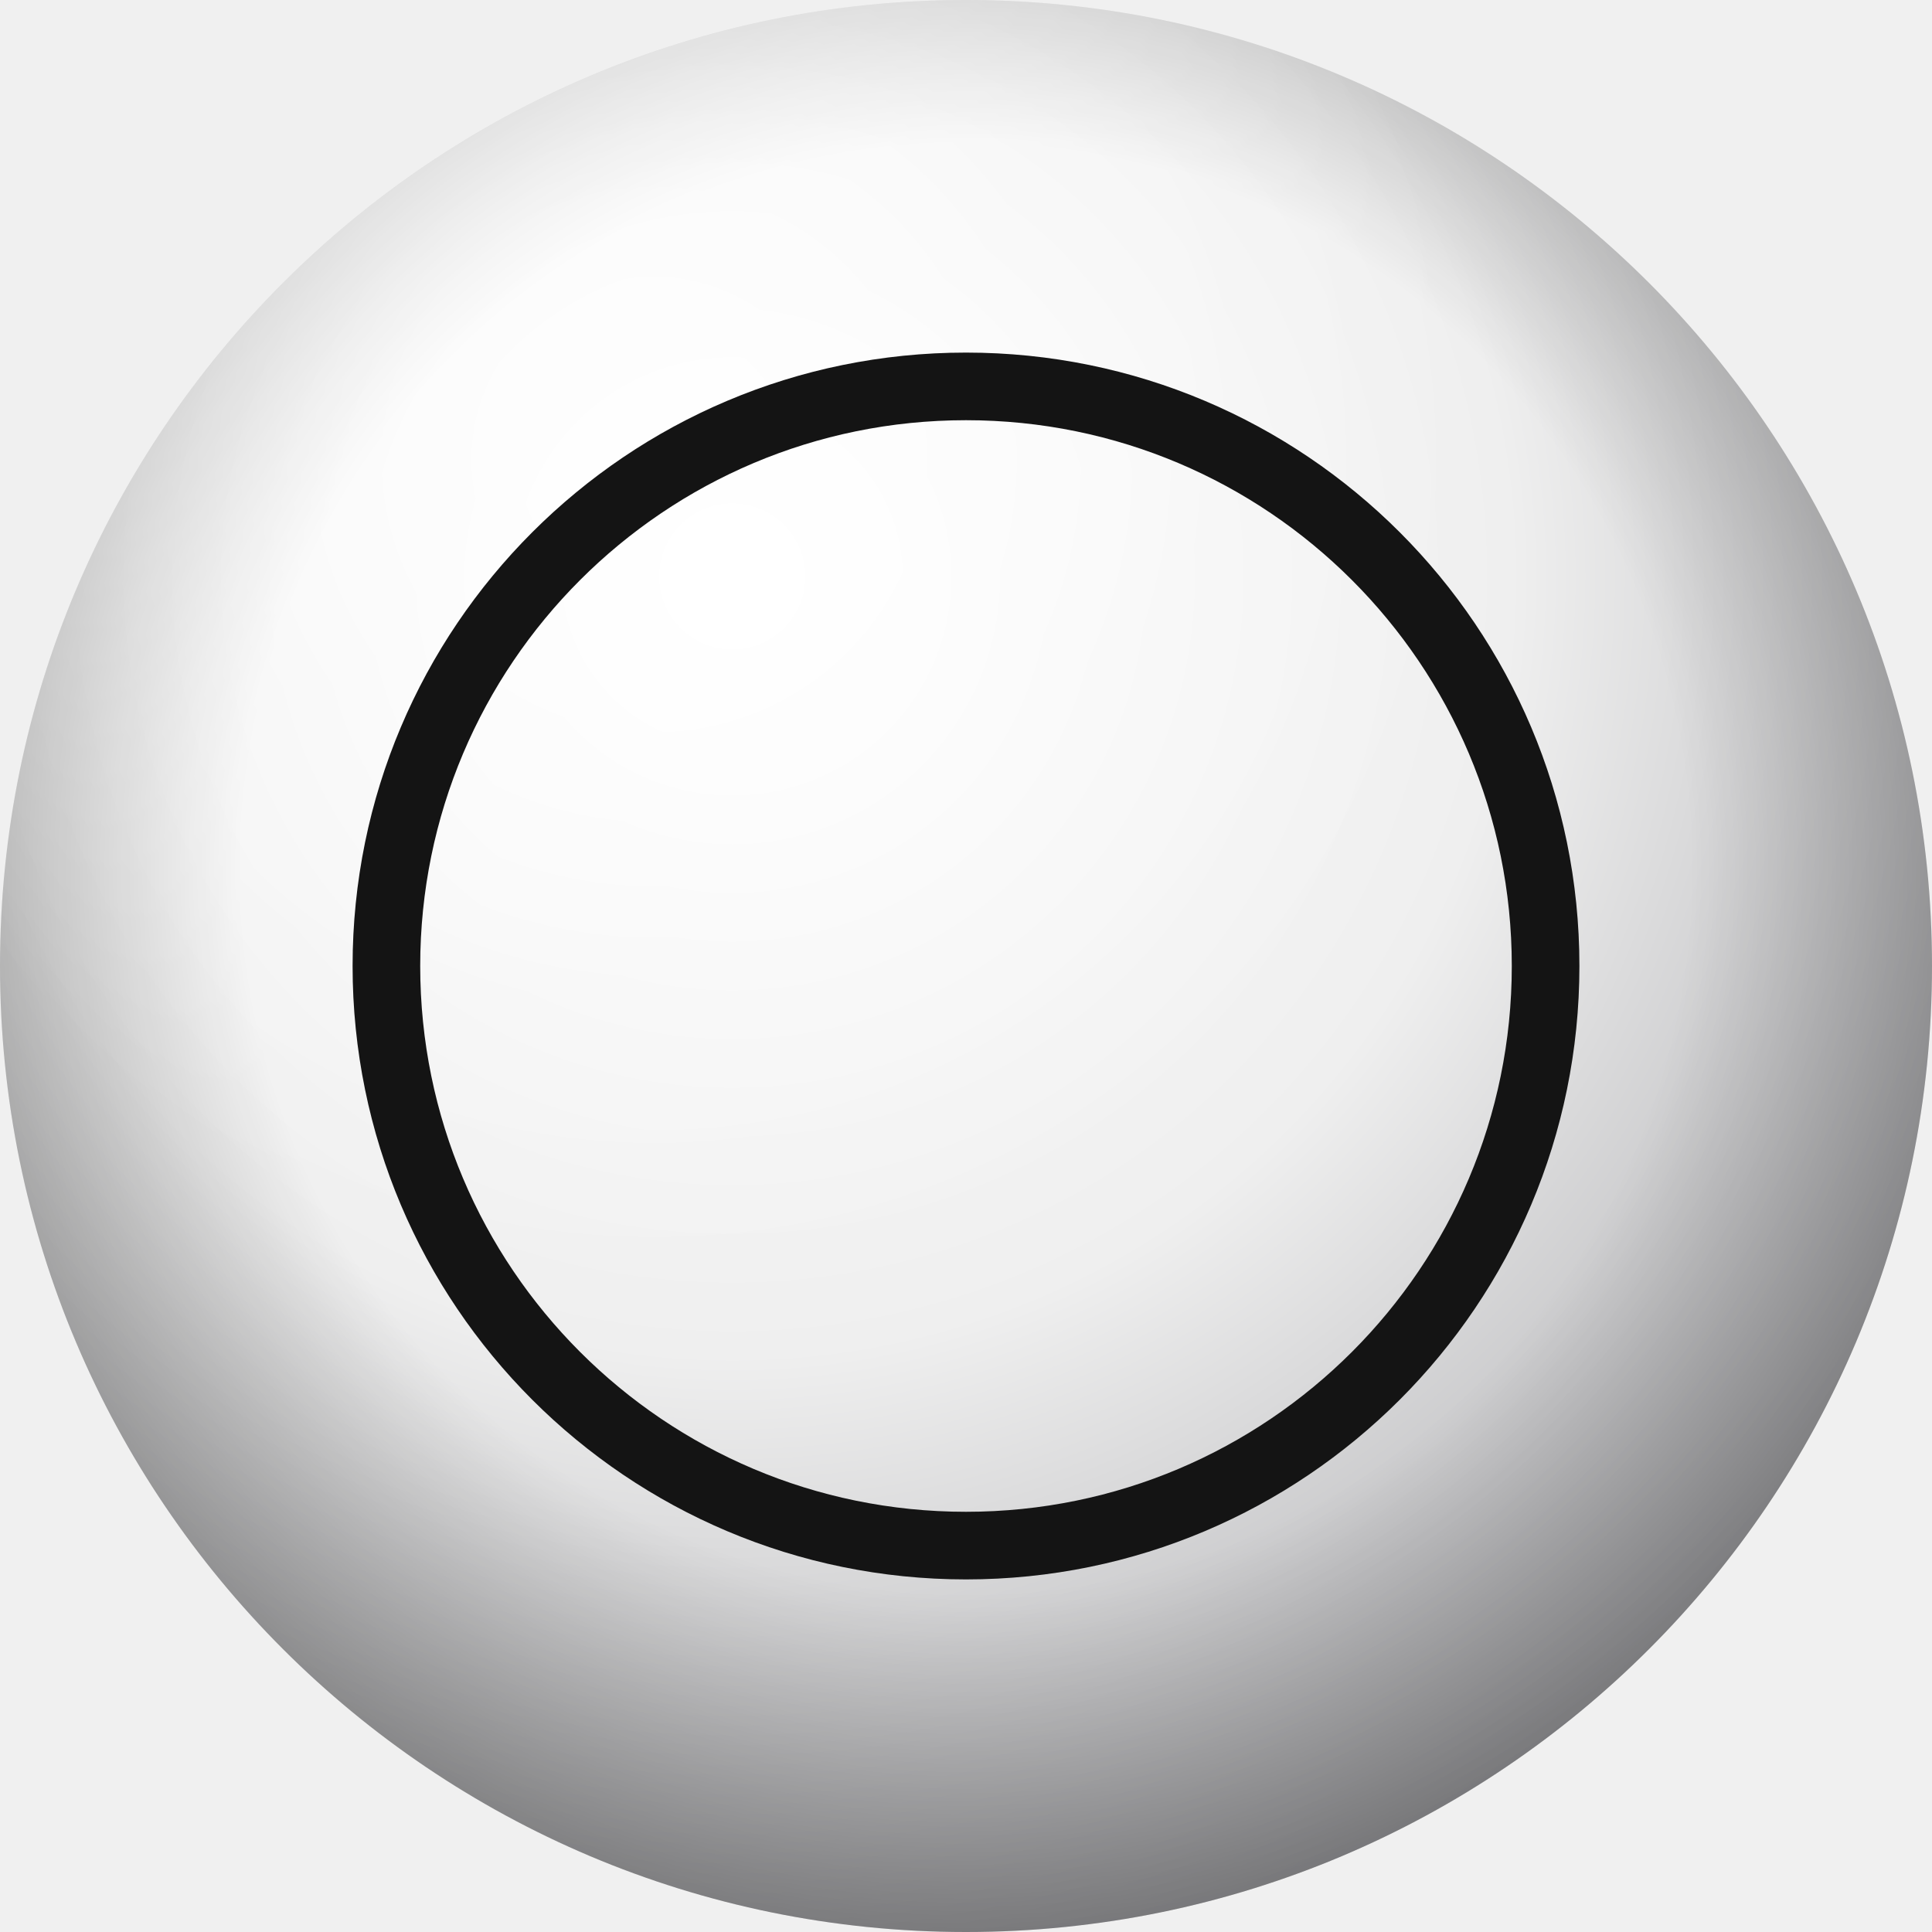
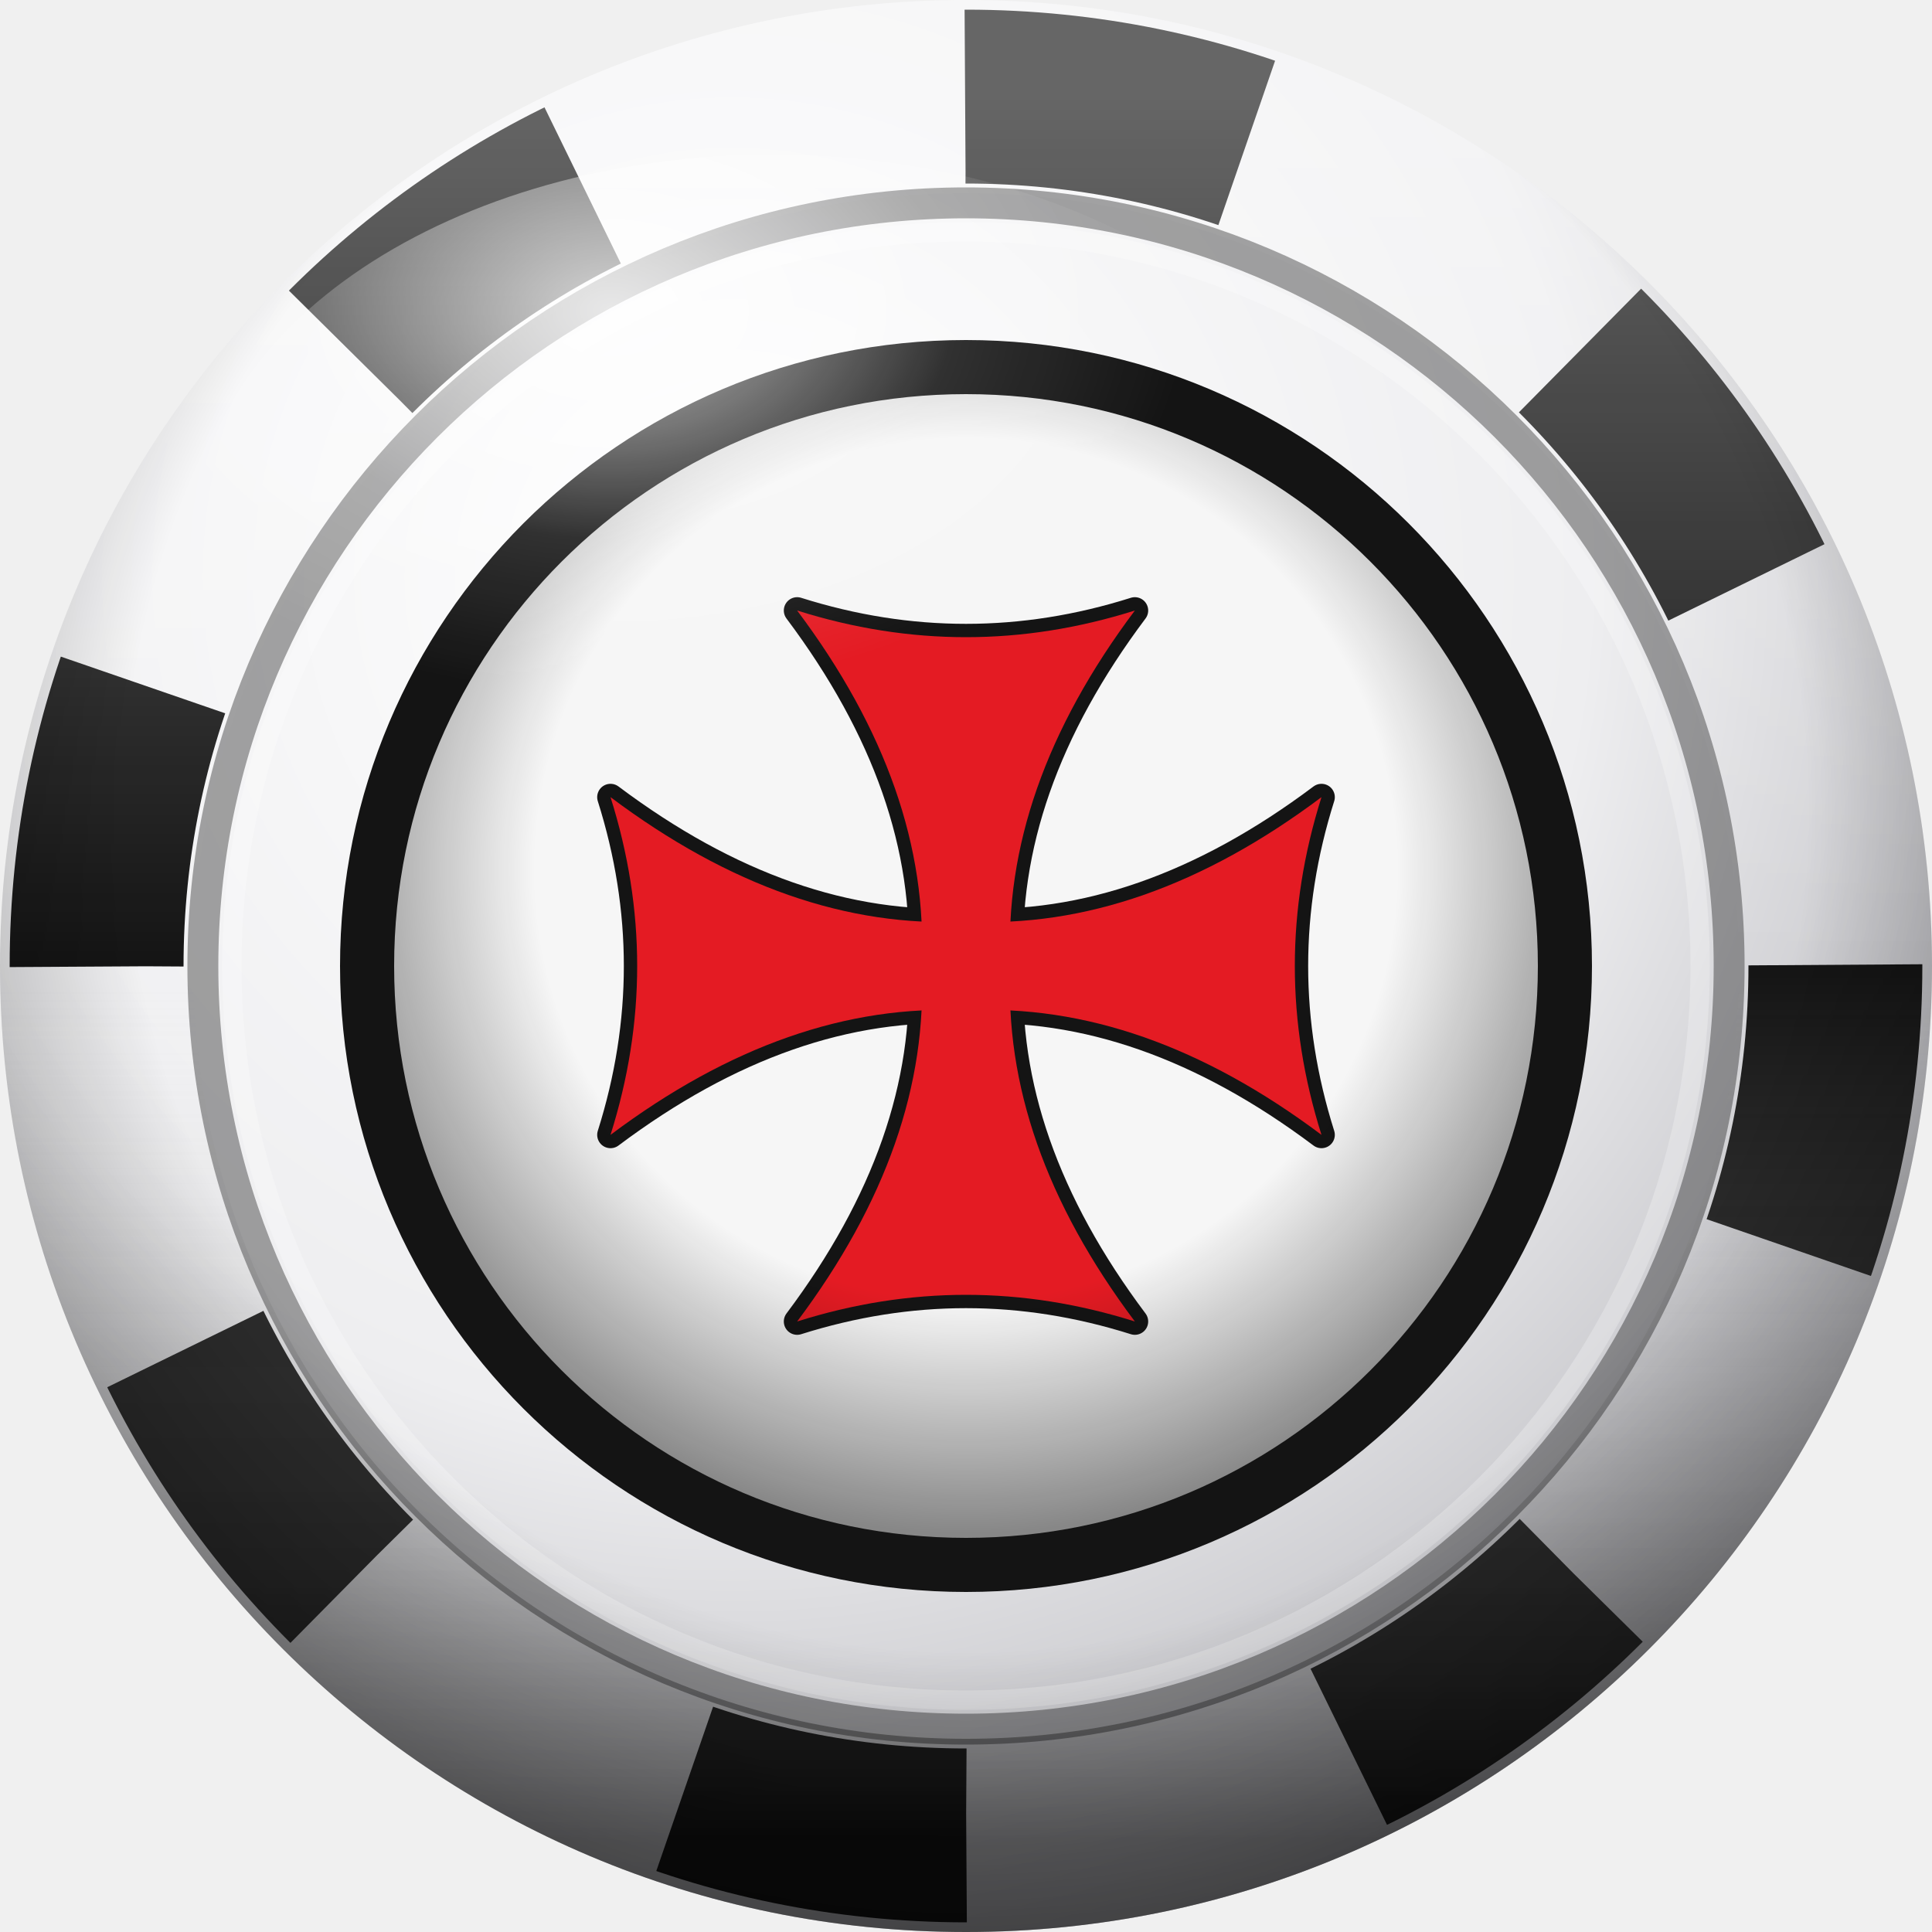
<svg xmlns="http://www.w3.org/2000/svg" viewBox="0 0 100 100">
  <defs>
    <clipPath id="c">
      <circle cx="50" cy="50" r="50" />
    </clipPath>
    <clipPath id="m">
-       <circle cx="50" cy="50" r="30" />
+       <circle cx="50" cy="50" r="31" />
    </clipPath>
-     <radialGradient id="l" cx=".34" cy=".24" r=".42">
-       <stop offset="0" stop-color="#fff" stop-opacity="0.75" />
+     <radialGradient id="corpo" cx=".38" cy=".3" r=".8">
+       <stop offset="0" stop-color="#FFFFFF" />
+       <stop offset=".55" stop-color="#EEEEF0" />
+       <stop offset="1" stop-color="#A9A9AF" />
+     </radialGradient>
+     <linearGradient id="borda" x1="0" y1="0" x2="0" y2="1">
+       <stop offset="0" stop-color="#fff" stop-opacity=".35" />
+       <stop offset=".5" stop-color="#fff" stop-opacity="0" />
+       <stop offset="1" stop-color="#000" stop-opacity=".45" />
+     </linearGradient>
+     <radialGradient id="ms" cx=".5" cy=".42" r=".55">
+       <stop offset=".65" stop-color="#000" stop-opacity="0" />
+       <stop offset="1" stop-color="#000" stop-opacity=".45" />
+     </radialGradient>
+     <radialGradient id="verniz" cx=".36" cy=".2" r=".5">
+       <stop offset="0" stop-color="#fff" stop-opacity=".75" />
+       <stop offset=".6" stop-color="#fff" stop-opacity=".12" />
      <stop offset="1" stop-color="#fff" stop-opacity="0" />
    </radialGradient>
-     <radialGradient id="s" cx=".5" cy=".45" r=".62">
-       <stop offset=".6" stop-color="#000" stop-opacity="0" />
-       <stop offset="1" stop-color="#000" stop-opacity="0.45" />
-     </radialGradient>
-     <radialGradient id="ms" cx=".5" cy=".5" r=".5">
-       <stop offset=".7" stop-color="#000" stop-opacity="0" />
-       <stop offset="1" stop-color="#000" stop-opacity=".35" />
-     </radialGradient>
-     <radialGradient id="f" cx=".38" cy=".3" r=".8">
-       <stop offset="0" stop-color="#FFFFFF" />
-       <stop offset=".5" stop-color="#EFEFEF" />
-       <stop offset="1" stop-color="#A0A0A4" />
+     <radialGradient id="sombra" cx=".5" cy=".42" r=".6">
+       <stop offset=".72" stop-color="#000" stop-opacity="0" />
+       <stop offset="1" stop-color="#000" stop-opacity=".4" />
    </radialGradient>
  </defs>
  <g clip-path="url(#c)">
-     <rect width="100" height="100" fill="url(#f)" />
-     <rect width="100" height="100" fill="url(#s)" />
-     <rect width="100" height="100" fill="url(#l)" />
+     <rect width="100" height="100" fill="url(#corpo)" />
+     <circle cx="50" cy="50" r="45" fill="none" stroke="#141414" stroke-width="9" stroke-dasharray="14.84 20.50" stroke-dashoffset="0.00" />
+     <circle cx="50" cy="50" r="45" fill="none" stroke="url(#borda)" stroke-width="10" />
+     <circle cx="50" cy="50" r="39.5" fill="none" stroke="rgba(0,0,0,.35)" stroke-width="1.6" />
+     <circle cx="50" cy="50" r="38" fill="none" stroke="#fff" stroke-opacity=".25" stroke-width="1" />
+     <g clip-path="url(#m)">
+       <circle cx="50" cy="50" r="31" fill="#F6F6F6" />
+       <g transform="translate(27 27) scale(0.46)">
+         <path d="M45 50 Q46 30 31 10 Q50 16 69 10 Q54 30 55 50 Z" transform="rotate(0 50 50)" fill="#141414" stroke="#141414" stroke-width="3" stroke-linejoin="round" />
+         <path d="M45 50 Q46 30 31 10 Q50 16 69 10 Q54 30 55 50 Z" transform="rotate(90 50 50)" fill="#141414" stroke="#141414" stroke-width="3" stroke-linejoin="round" />
+         <path d="M45 50 Q46 30 31 10 Q50 16 69 10 Q54 30 55 50 Z" transform="rotate(180 50 50)" fill="#141414" stroke="#141414" stroke-width="3" stroke-linejoin="round" />
+         <path d="M45 50 Q46 30 31 10 Q50 16 69 10 Q54 30 55 50 Z" transform="rotate(270 50 50)" fill="#141414" stroke="#141414" stroke-width="3" stroke-linejoin="round" />
+         <path d="M45 50 Q46 30 31 10 Q50 16 69 10 Q54 30 55 50 Z" transform="rotate(0 50 50)" fill="#E41B23" />
+         <path d="M45 50 Q46 30 31 10 Q50 16 69 10 Q54 30 55 50 Z" transform="rotate(90 50 50)" fill="#E41B23" />
+         <path d="M45 50 Q46 30 31 10 Q50 16 69 10 Q54 30 55 50 Z" transform="rotate(180 50 50)" fill="#E41B23" />
+         <path d="M45 50 Q46 30 31 10 Q50 16 69 10 Q54 30 55 50 Z" transform="rotate(270 50 50)" fill="#E41B23" />
+       </g>
+       <circle cx="50" cy="50" r="31" fill="url(#ms)" />
+     </g>
+     <circle cx="50" cy="50" r="31" fill="none" stroke="#141414" stroke-width="2.8" />
+     <rect width="100" height="100" fill="url(#sombra)" />
+     <ellipse cx="40" cy="28" rx="30" ry="20" fill="url(#verniz)" />
  </g>
-   <circle cx="50" cy="50" r="30" fill="none" stroke="#141414" stroke-width="3.5" />
</svg>
